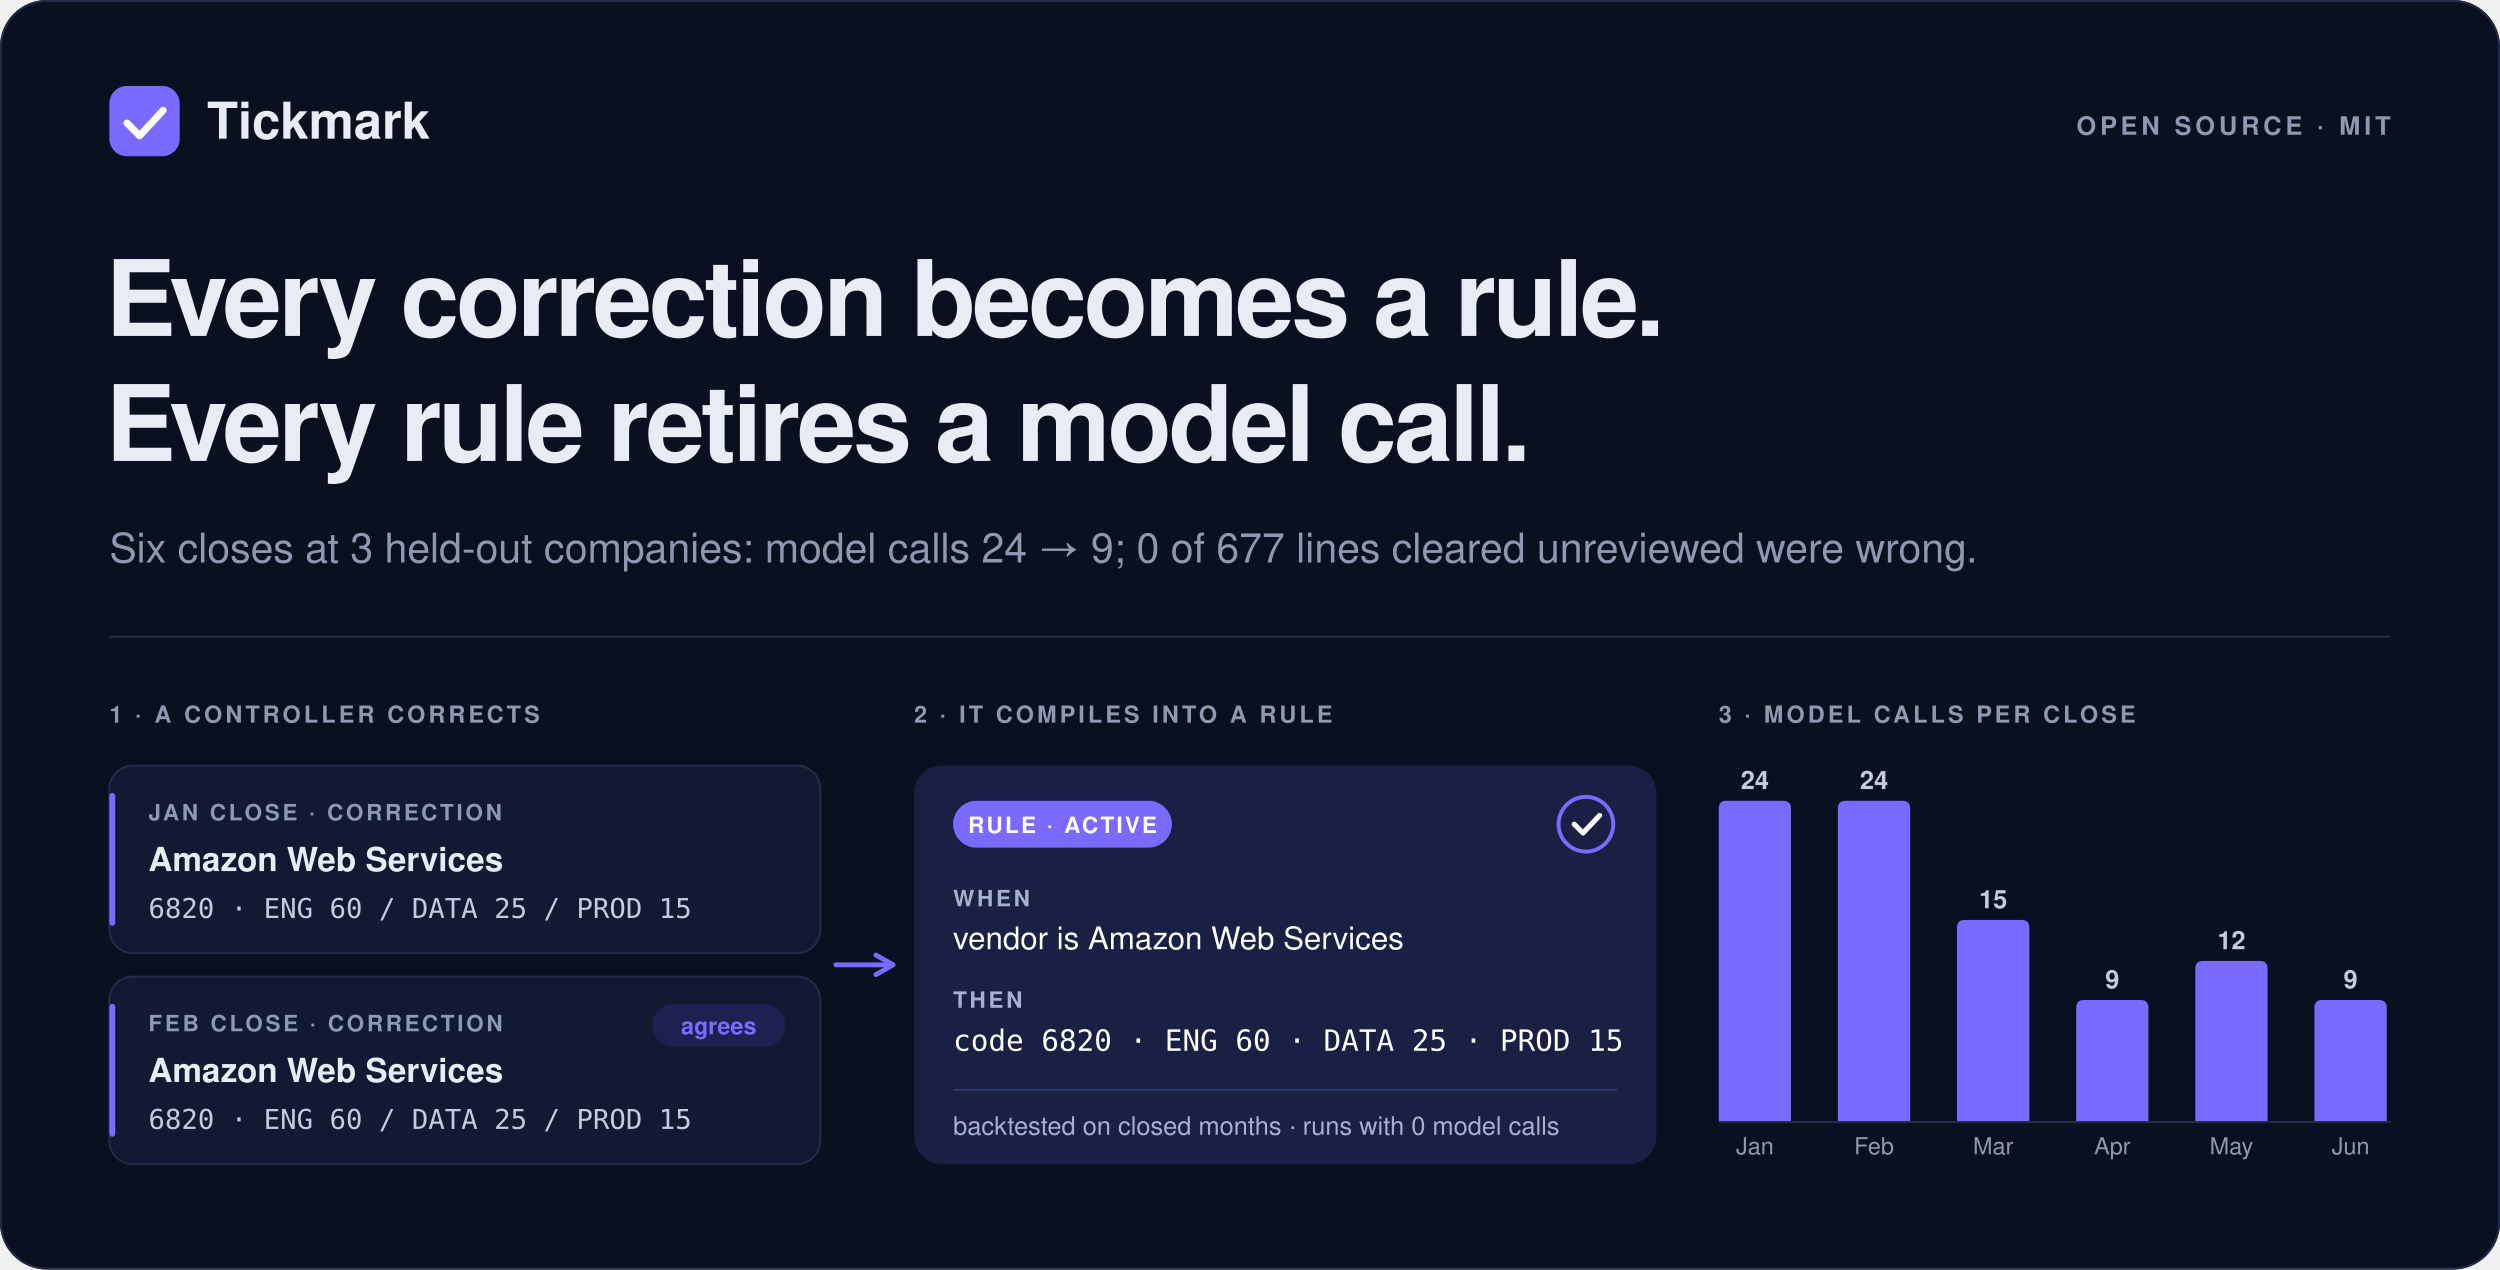
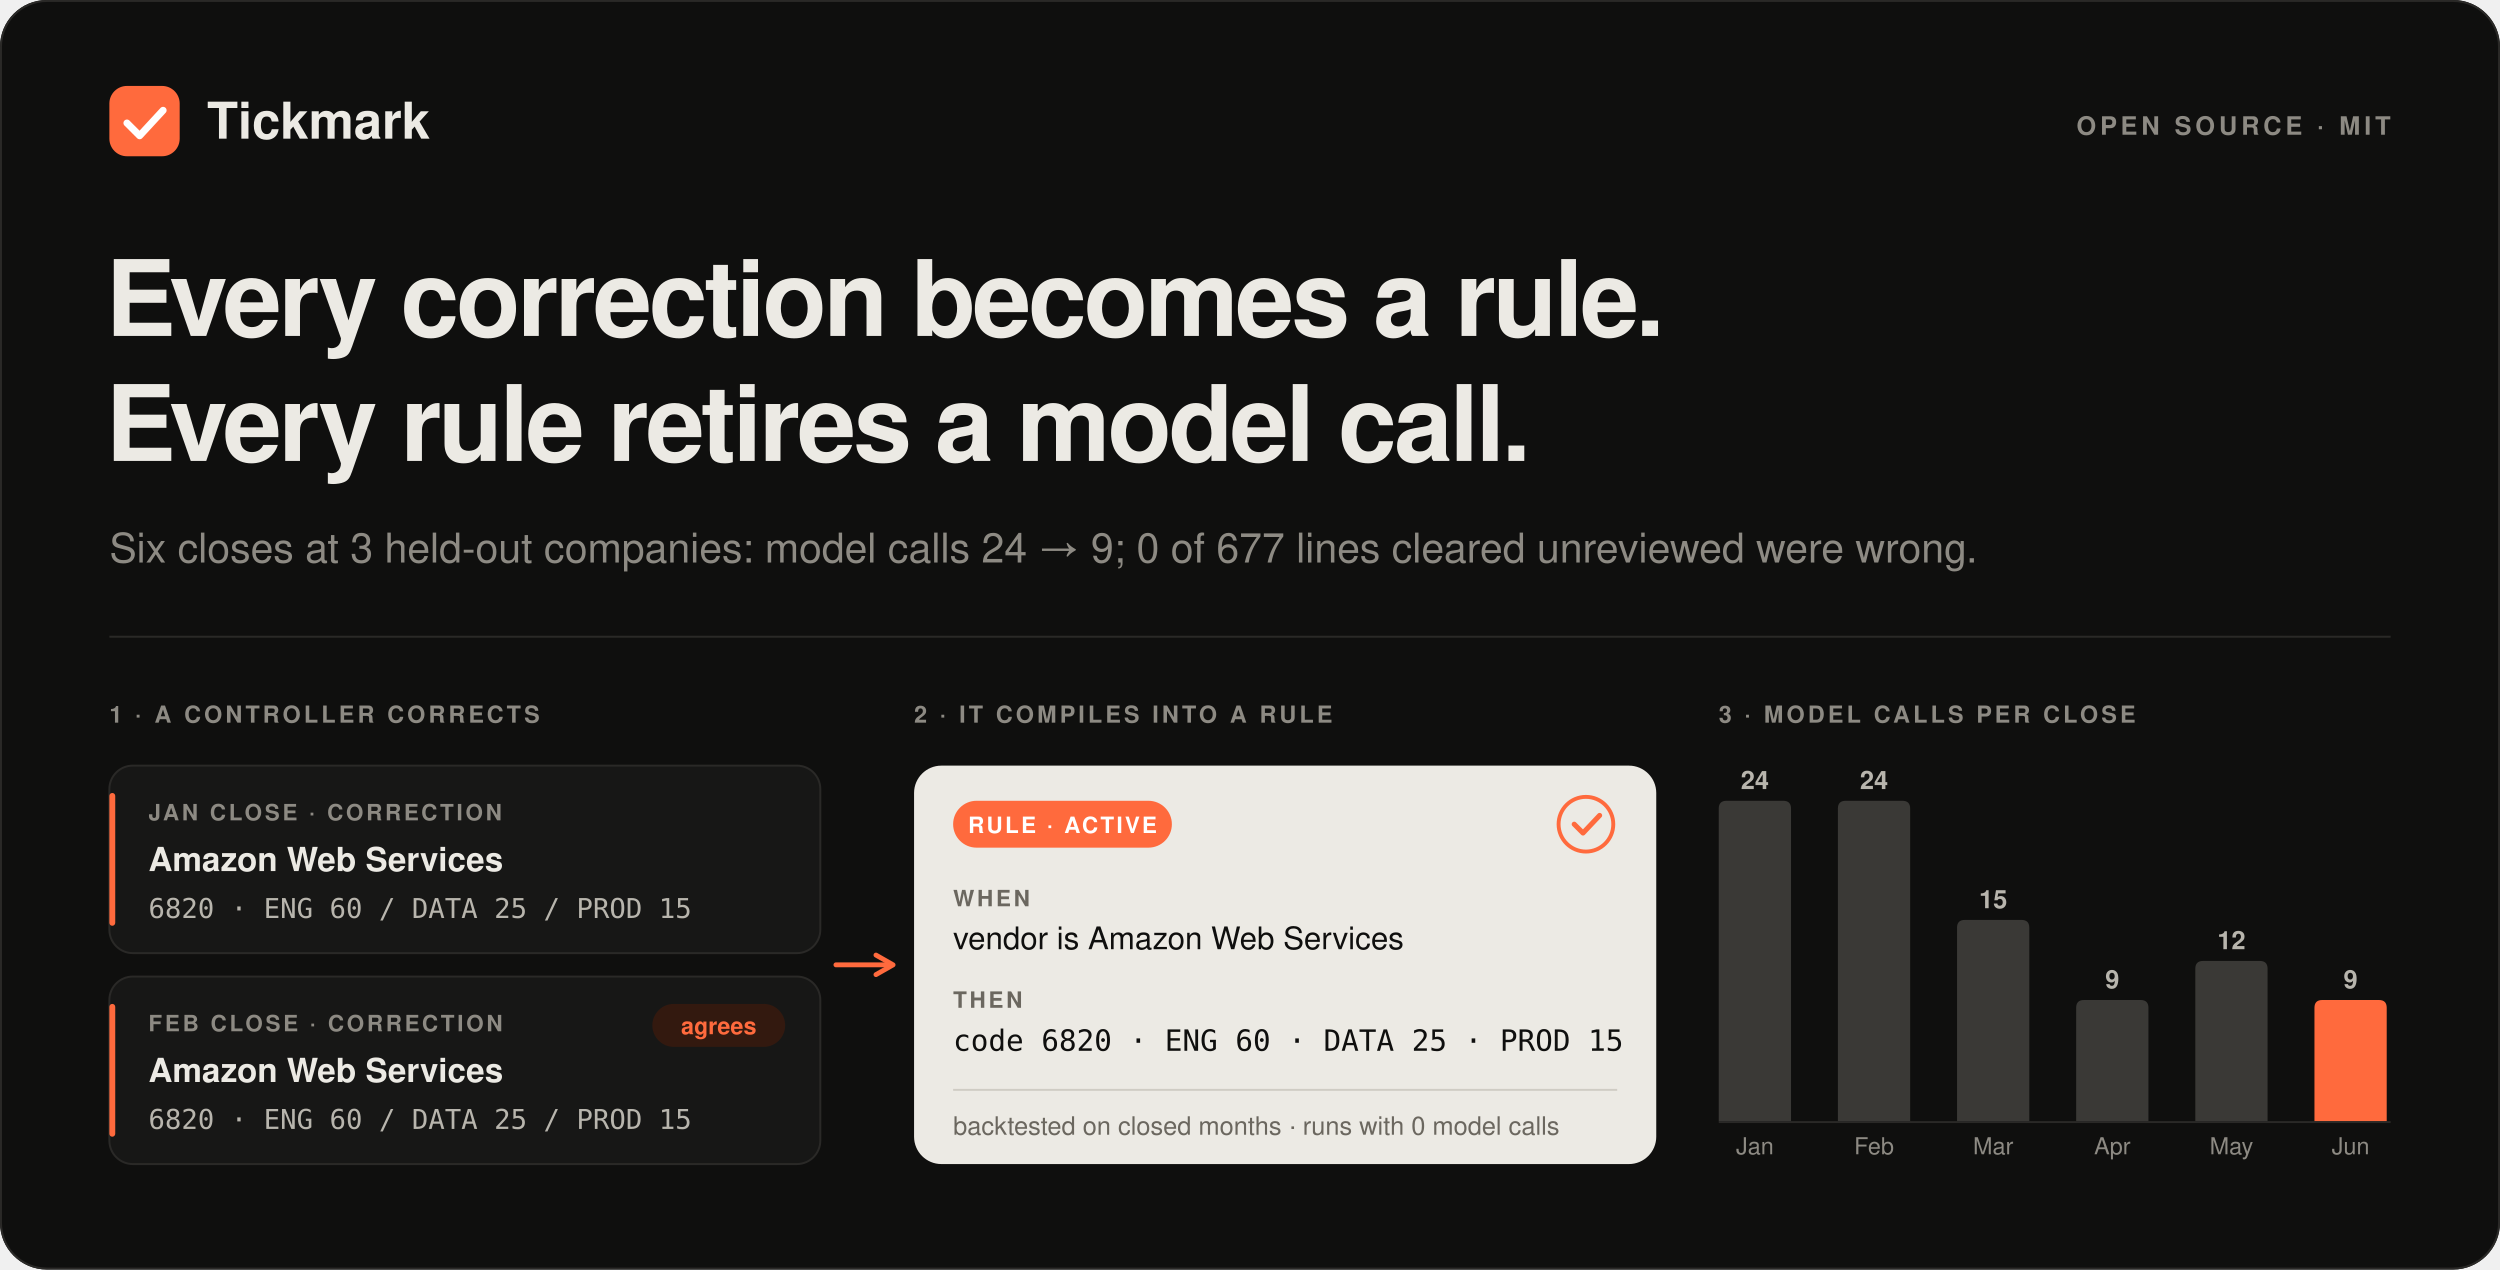
<svg xmlns="http://www.w3.org/2000/svg" width="1280" height="650" viewBox="0 0 1280 650" role="img" aria-labelledby="t d">
  <defs>
    <marker id="head" viewBox="0 0 10 10" refX="7" refY="5" markerWidth="5" markerHeight="5" orient="auto">
-       <path d="M1 1L8 5L1 9" fill="none" stroke="#7a6aff" stroke-width="2" stroke-linecap="round" stroke-linejoin="round" />
+       <path d="M1 1L8 5L1 9" fill="none" stroke="#ff6a3d" stroke-width="2" stroke-linecap="round" stroke-linejoin="round" />
    </marker>
  </defs>
  <style>@keyframes card0{0%,1%{opacity:0;transform:translateY(10px)}7%,91%{opacity:1;transform:none}97%,100%{opacity:0;transform:none}}.card0{animation:card0 12s cubic-bezier(.2,.7,.2,1) -9s infinite both}@keyframes card1{0%,9%{opacity:0;transform:translateY(10px)}15%,91%{opacity:1;transform:none}97%,100%{opacity:0;transform:none}}.card1{animation:card1 12s cubic-bezier(.2,.7,.2,1) -9s infinite both}@keyframes arrow{0%,16%{opacity:0;transform:translate(0,0)}22%,91%{opacity:1;transform:none}97%,100%{opacity:0;transform:none}}.arrow{animation:arrow 12s cubic-bezier(.2,.7,.2,1) -9s infinite both}@keyframes rule{0%,22%{opacity:0;transform:scale(.97)}29%,91%{opacity:1;transform:none}97%,100%{opacity:0;transform:none}}.rule{animation:rule 12s cubic-bezier(.2,.7,.2,1) -9s infinite both}.rule{transform-box:fill-box;transform-origin:50% 50%}@keyframes tick{0%,30%{stroke-dashoffset:30}38%,100%{stroke-dashoffset:0}}.tick{stroke-dasharray:30;animation:tick 12s ease-out -9s infinite both}@keyframes b0{0%,38%{opacity:0;transform:scaleY(0)}43%,91%{opacity:1;transform:none}97%,100%{opacity:0;transform:none}}.b0{animation:b0 12s cubic-bezier(.2,.7,.2,1) -9s infinite both}.b0{transform-box:fill-box;transform-origin:50% 100%}@keyframes b1{0%,42%{opacity:0;transform:scaleY(0)}47%,91%{opacity:1;transform:none}97%,100%{opacity:0;transform:none}}.b1{animation:b1 12s cubic-bezier(.2,.7,.2,1) -9s infinite both}.b1{transform-box:fill-box;transform-origin:50% 100%}@keyframes b2{0%,46%{opacity:0;transform:scaleY(0)}51%,91%{opacity:1;transform:none}97%,100%{opacity:0;transform:none}}.b2{animation:b2 12s cubic-bezier(.2,.7,.2,1) -9s infinite both}.b2{transform-box:fill-box;transform-origin:50% 100%}@keyframes b3{0%,50%{opacity:0;transform:scaleY(0)}55%,91%{opacity:1;transform:none}97%,100%{opacity:0;transform:none}}.b3{animation:b3 12s cubic-bezier(.2,.7,.2,1) -9s infinite both}.b3{transform-box:fill-box;transform-origin:50% 100%}@keyframes b4{0%,54%{opacity:0;transform:scaleY(0)}59%,91%{opacity:1;transform:none}97%,100%{opacity:0;transform:none}}.b4{animation:b4 12s cubic-bezier(.2,.7,.2,1) -9s infinite both}.b4{transform-box:fill-box;transform-origin:50% 100%}@keyframes b5{0%,58%{opacity:0;transform:scaleY(0)}63%,91%{opacity:1;transform:none}97%,100%{opacity:0;transform:none}}.b5{animation:b5 12s cubic-bezier(.2,.7,.2,1) -9s infinite both}.b5{transform-box:fill-box;transform-origin:50% 100%}@media (prefers-reduced-motion:reduce){*{animation:none!important}}</style>
  <g font-family="-apple-system, BlinkMacSystemFont, 'Segoe UI', Helvetica, Arial, sans-serif">
-     <rect width="1280" height="650" rx="24" fill="#0b1020" />
-     <rect x="0.5" y="0.5" width="1279" height="649" rx="23.5" fill="none" stroke="#232c47" />
-     <rect x="56" y="44" width="36" height="36" rx="9" fill="#7a6aff" />
+     <rect width="1280" height="650" rx="24" fill="#0f0f0e" />
+     <rect x="0.5" y="0.5" width="1279" height="649" rx="23.5" fill="none" stroke="#2a2927" />
+     <rect x="56" y="44" width="36" height="36" rx="9" fill="#ff6a3d" />
    <path d="M65 63l6.5 6.5l12-13" fill="none" stroke="#fff" stroke-width="3.6" stroke-linecap="round" stroke-linejoin="round" />
-     <text x="106" y="71" font-size="26" fill="#e8ecf5" font-weight="650">Tickmark</text>
-     <text x="1224" y="69" font-size="13" fill="#8e98b0" text-anchor="end" letter-spacing="2" font-weight="600">OPEN SOURCE · MIT</text>
-     <text x="54" y="172" font-size="54" fill="#e8ecf5" font-weight="650" letter-spacing="-1.6">Every correction becomes a rule.</text>
-     <text x="54" y="236" font-size="54" fill="#e8ecf5" font-weight="650" letter-spacing="-1.6">Every rule retires a model call.</text>
-     <text x="56" y="288" font-size="21" fill="#8e98b0">Six closes at 3 held-out companies: model calls 24 → 9; 0 of 677 lines cleared unreviewed were wrong.</text>
-     <line x1="56" y1="326" x2="1224" y2="326" stroke="#232c47" />
-     <text x="56" y="370" font-size="12" fill="#8e98b0" letter-spacing="1.6" font-weight="600">1 · A CONTROLLER CORRECTS</text>
-     <text x="468" y="370" font-size="12" fill="#8e98b0" letter-spacing="1.6" font-weight="600">2 · IT COMPILES INTO A RULE</text>
-     <text x="880" y="370" font-size="12" fill="#8e98b0" letter-spacing="1.6" font-weight="600">3 · MODEL CALLS PER CLOSE</text>
+     <text x="106" y="71" font-size="26" fill="#eceae4" font-weight="650">Tickmark</text>
+     <text x="1224" y="69" font-size="13" fill="#8d8a83" text-anchor="end" letter-spacing="2" font-weight="600">OPEN SOURCE · MIT</text>
+     <text x="54" y="172" font-size="54" fill="#eceae4" font-weight="650" letter-spacing="-1.6">Every correction becomes a rule.</text>
+     <text x="54" y="236" font-size="54" fill="#eceae4" font-weight="650" letter-spacing="-1.6">Every rule retires a model call.</text>
+     <text x="56" y="288" font-size="21" fill="#8d8a83">Six closes at 3 held-out companies: model calls 24 → 9; 0 of 677 lines cleared unreviewed were wrong.</text>
+     <line x1="56" y1="326" x2="1224" y2="326" stroke="#2a2927" />
+     <text x="56" y="370" font-size="12" fill="#8d8a83" letter-spacing="1.6" font-weight="600">1 · A CONTROLLER CORRECTS</text>
+     <text x="468" y="370" font-size="12" fill="#8d8a83" letter-spacing="1.6" font-weight="600">2 · IT COMPILES INTO A RULE</text>
+     <text x="880" y="370" font-size="12" fill="#8d8a83" letter-spacing="1.6" font-weight="600">3 · MODEL CALLS PER CLOSE</text>
    <g class="card0">
-       <rect x="56" y="392" width="364" height="96" rx="12" fill="#121933" stroke="#232c47" />
-       <rect x="56" y="406" width="3" height="68" rx="1.5" fill="#7a6aff" />
-       <text x="76" y="420" font-size="11.5" fill="#8e98b0" letter-spacing="1.4" font-weight="600">JAN CLOSE · CORRECTION</text>
-       <text x="76" y="446" font-size="17" fill="#e8ecf5" font-weight="600">Amazon Web Services</text>
-       <text x="76" y="470" font-size="14" fill="#c3cbe0" font-family="ui-monospace, SFMono-Regular, Menlo, Consolas, monospace">6820 · ENG 60 / DATA 25 / PROD 15</text>
+       <rect x="56" y="392" width="364" height="96" rx="12" fill="#171716" stroke="#2a2927" />
+       <rect x="56" y="406" width="3" height="68" rx="1.5" fill="#ff6a3d" />
+       <text x="76" y="420" font-size="11.5" fill="#8d8a83" letter-spacing="1.4" font-weight="600">JAN CLOSE · CORRECTION</text>
+       <text x="76" y="446" font-size="17" fill="#eceae4" font-weight="600">Amazon Web Services</text>
+       <text x="76" y="470" font-size="14" fill="#b8b5ad" font-family="ui-monospace, SFMono-Regular, Menlo, Consolas, monospace">6820 · ENG 60 / DATA 25 / PROD 15</text>
    </g>
    <g class="card1">
-       <rect x="56" y="500" width="364" height="96" rx="12" fill="#121933" stroke="#232c47" />
-       <rect x="56" y="514" width="3" height="68" rx="1.5" fill="#7a6aff" />
-       <text x="76" y="528" font-size="11.5" fill="#8e98b0" letter-spacing="1.4" font-weight="600">FEB CLOSE · CORRECTION</text>
-       <text x="76" y="554" font-size="17" fill="#e8ecf5" font-weight="600">Amazon Web Services</text>
-       <text x="76" y="578" font-size="14" fill="#c3cbe0" font-family="ui-monospace, SFMono-Regular, Menlo, Consolas, monospace">6820 · ENG 60 / DATA 25 / PROD 15</text>
+       <rect x="56" y="500" width="364" height="96" rx="12" fill="#171716" stroke="#2a2927" />
+       <rect x="56" y="514" width="3" height="68" rx="1.5" fill="#ff6a3d" />
+       <text x="76" y="528" font-size="11.5" fill="#8d8a83" letter-spacing="1.4" font-weight="600">FEB CLOSE · CORRECTION</text>
+       <text x="76" y="554" font-size="17" fill="#eceae4" font-weight="600">Amazon Web Services</text>
+       <text x="76" y="578" font-size="14" fill="#b8b5ad" font-family="ui-monospace, SFMono-Regular, Menlo, Consolas, monospace">6820 · ENG 60 / DATA 25 / PROD 15</text>
      <g>
-         <rect x="334" y="514" width="68" height="22" rx="11" fill="#1e2150" />
-         <text x="368" y="529.5" font-size="12" fill="#7a6aff" text-anchor="middle" font-weight="600">agrees</text>
+         <rect x="334" y="514" width="68" height="22" rx="11" fill="#33190f" />
+         <text x="368" y="529.5" font-size="12" fill="#ff6a3d" text-anchor="middle" font-weight="600">agrees</text>
      </g>
    </g>
-     <path class="arrow" d="M428 494H456" stroke="#7a6aff" stroke-width="2.5" stroke-linecap="round" fill="none" marker-end="url(#head)" />
+     <path class="arrow" d="M428 494H456" stroke="#ff6a3d" stroke-width="2.5" stroke-linecap="round" fill="none" marker-end="url(#head)" />
    <g class="rule">
-       <rect x="468" y="392" width="380" height="204" rx="14" fill="#1a1f44" />
-       <rect x="488" y="410" width="112" height="24" rx="12" fill="#7a6aff" />
+       <rect x="468" y="392" width="380" height="204" rx="14" fill="#eceae4" />
+       <rect x="488" y="410" width="112" height="24" rx="12" fill="#ff6a3d" />
      <text x="544" y="426.5" font-size="11.5" fill="#ffffff" text-anchor="middle" letter-spacing="1.2" font-weight="700">RULE · ACTIVE</text>
-       <circle cx="812" cy="422" r="14" fill="none" stroke="#7a6aff" stroke-width="2" />
-       <path class="tick" d="M806 422l4.5 4.5l8.5-9" fill="none" stroke="#ffffff" stroke-width="2.6" stroke-linecap="round" stroke-linejoin="round" />
-       <text x="488" y="464" font-size="11.5" fill="#a7b0cc" letter-spacing="1.4" font-weight="600">WHEN</text>
-       <text x="488" y="486" font-size="16" fill="#ffffff">vendor is Amazon Web Services</text>
-       <text x="488" y="516" font-size="11.5" fill="#a7b0cc" letter-spacing="1.4" font-weight="600">THEN</text>
-       <text x="488" y="538" font-size="15" fill="#ffffff" font-family="ui-monospace, SFMono-Regular, Menlo, Consolas, monospace">code 6820 · ENG 60 · DATA 25 · PROD 15</text>
-       <line x1="488" y1="558" x2="828" y2="558" stroke="#2f3766" />
-       <text x="488" y="581" font-size="13" fill="#a7b0cc">backtested on closed months · runs with 0 model calls</text>
+       <circle cx="812" cy="422" r="14" fill="none" stroke="#ff6a3d" stroke-width="2" />
+       <path class="tick" d="M806 422l4.5 4.5l8.5-9" fill="none" stroke="#ff6a3d" stroke-width="2.6" stroke-linecap="round" stroke-linejoin="round" />
+       <text x="488" y="464" font-size="11.5" fill="#6b675f" letter-spacing="1.4" font-weight="600">WHEN</text>
+       <text x="488" y="486" font-size="16" fill="#0f0f0e">vendor is Amazon Web Services</text>
+       <text x="488" y="516" font-size="11.5" fill="#6b675f" letter-spacing="1.4" font-weight="600">THEN</text>
+       <text x="488" y="538" font-size="15" fill="#0f0f0e" font-family="ui-monospace, SFMono-Regular, Menlo, Consolas, monospace">code 6820 · ENG 60 · DATA 25 · PROD 15</text>
+       <line x1="488" y1="558" x2="828" y2="558" stroke="#cfccc4" />
+       <text x="488" y="581" font-size="13" fill="#6b675f">backtested on closed months · runs with 0 model calls</text>
    </g>
-     <line x1="880" y1="574.5" x2="1224" y2="574.5" stroke="#232c47" />
+     <line x1="880" y1="574.5" x2="1224" y2="574.5" stroke="#2a2927" />
    <g class="b0">
-       <path d="M880 574V414Q880 410 884 410H913Q917 410 917 414V574Z" fill="#7a6aff" />
-       <text x="898.5" y="404" font-size="13" fill="#c3cbe0" text-anchor="middle" font-weight="600">24</text>
+       <path d="M880 574V414Q880 410 884 410H913Q917 410 917 414V574Z" fill="#3a3936" />
+       <text x="898.5" y="404" font-size="13" fill="#b8b5ad" text-anchor="middle" font-weight="600">24</text>
    </g>
-     <text x="898.5" y="591" font-size="12" fill="#8e98b0" text-anchor="middle">Jan</text>
+     <text x="898.5" y="591" font-size="12" fill="#8d8a83" text-anchor="middle">Jan</text>
    <g class="b1">
-       <path d="M941 574V414Q941 410 945 410H974Q978 410 978 414V574Z" fill="#7a6aff" />
-       <text x="959.5" y="404" font-size="13" fill="#c3cbe0" text-anchor="middle" font-weight="600">24</text>
+       <path d="M941 574V414Q941 410 945 410H974Q978 410 978 414V574Z" fill="#3a3936" />
+       <text x="959.5" y="404" font-size="13" fill="#b8b5ad" text-anchor="middle" font-weight="600">24</text>
    </g>
-     <text x="959.5" y="591" font-size="12" fill="#8e98b0" text-anchor="middle">Feb</text>
+     <text x="959.5" y="591" font-size="12" fill="#8d8a83" text-anchor="middle">Feb</text>
    <g class="b2">
-       <path d="M1002 574V475Q1002 471 1006 471H1035Q1039 471 1039 475V574Z" fill="#7a6aff" />
-       <text x="1020.5" y="465" font-size="13" fill="#c3cbe0" text-anchor="middle" font-weight="600">15</text>
+       <path d="M1002 574V475Q1002 471 1006 471H1035Q1039 471 1039 475V574Z" fill="#3a3936" />
+       <text x="1020.5" y="465" font-size="13" fill="#b8b5ad" text-anchor="middle" font-weight="600">15</text>
    </g>
-     <text x="1020.5" y="591" font-size="12" fill="#8e98b0" text-anchor="middle">Mar</text>
+     <text x="1020.5" y="591" font-size="12" fill="#8d8a83" text-anchor="middle">Mar</text>
    <g class="b3">
-       <path d="M1063 574V516Q1063 512 1067 512H1096Q1100 512 1100 516V574Z" fill="#7a6aff" />
-       <text x="1081.5" y="506" font-size="13" fill="#c3cbe0" text-anchor="middle" font-weight="600">9</text>
+       <path d="M1063 574V516Q1063 512 1067 512H1096Q1100 512 1100 516V574Z" fill="#3a3936" />
+       <text x="1081.5" y="506" font-size="13" fill="#b8b5ad" text-anchor="middle" font-weight="600">9</text>
    </g>
-     <text x="1081.5" y="591" font-size="12" fill="#8e98b0" text-anchor="middle">Apr</text>
+     <text x="1081.5" y="591" font-size="12" fill="#8d8a83" text-anchor="middle">Apr</text>
    <g class="b4">
-       <path d="M1124 574V496Q1124 492 1128 492H1157Q1161 492 1161 496V574Z" fill="#7a6aff" />
-       <text x="1142.5" y="486" font-size="13" fill="#c3cbe0" text-anchor="middle" font-weight="600">12</text>
+       <path d="M1124 574V496Q1124 492 1128 492H1157Q1161 492 1161 496V574Z" fill="#3a3936" />
+       <text x="1142.5" y="486" font-size="13" fill="#b8b5ad" text-anchor="middle" font-weight="600">12</text>
    </g>
-     <text x="1142.5" y="591" font-size="12" fill="#8e98b0" text-anchor="middle">May</text>
+     <text x="1142.5" y="591" font-size="12" fill="#8d8a83" text-anchor="middle">May</text>
    <g class="b5">
-       <path d="M1185 574V516Q1185 512 1189 512H1218Q1222 512 1222 516V574Z" fill="#7a6aff" />
-       <text x="1203.5" y="506" font-size="13" fill="#c3cbe0" text-anchor="middle" font-weight="600">9</text>
+       <path d="M1185 574V516Q1185 512 1189 512H1218Q1222 512 1222 516V574Z" fill="#ff6a3d" />
+       <text x="1203.5" y="506" font-size="13" fill="#b8b5ad" text-anchor="middle" font-weight="600">9</text>
    </g>
-     <text x="1203.5" y="591" font-size="12" fill="#8e98b0" text-anchor="middle">Jun</text>
+     <text x="1203.5" y="591" font-size="12" fill="#8d8a83" text-anchor="middle">Jun</text>
  </g>
</svg>
